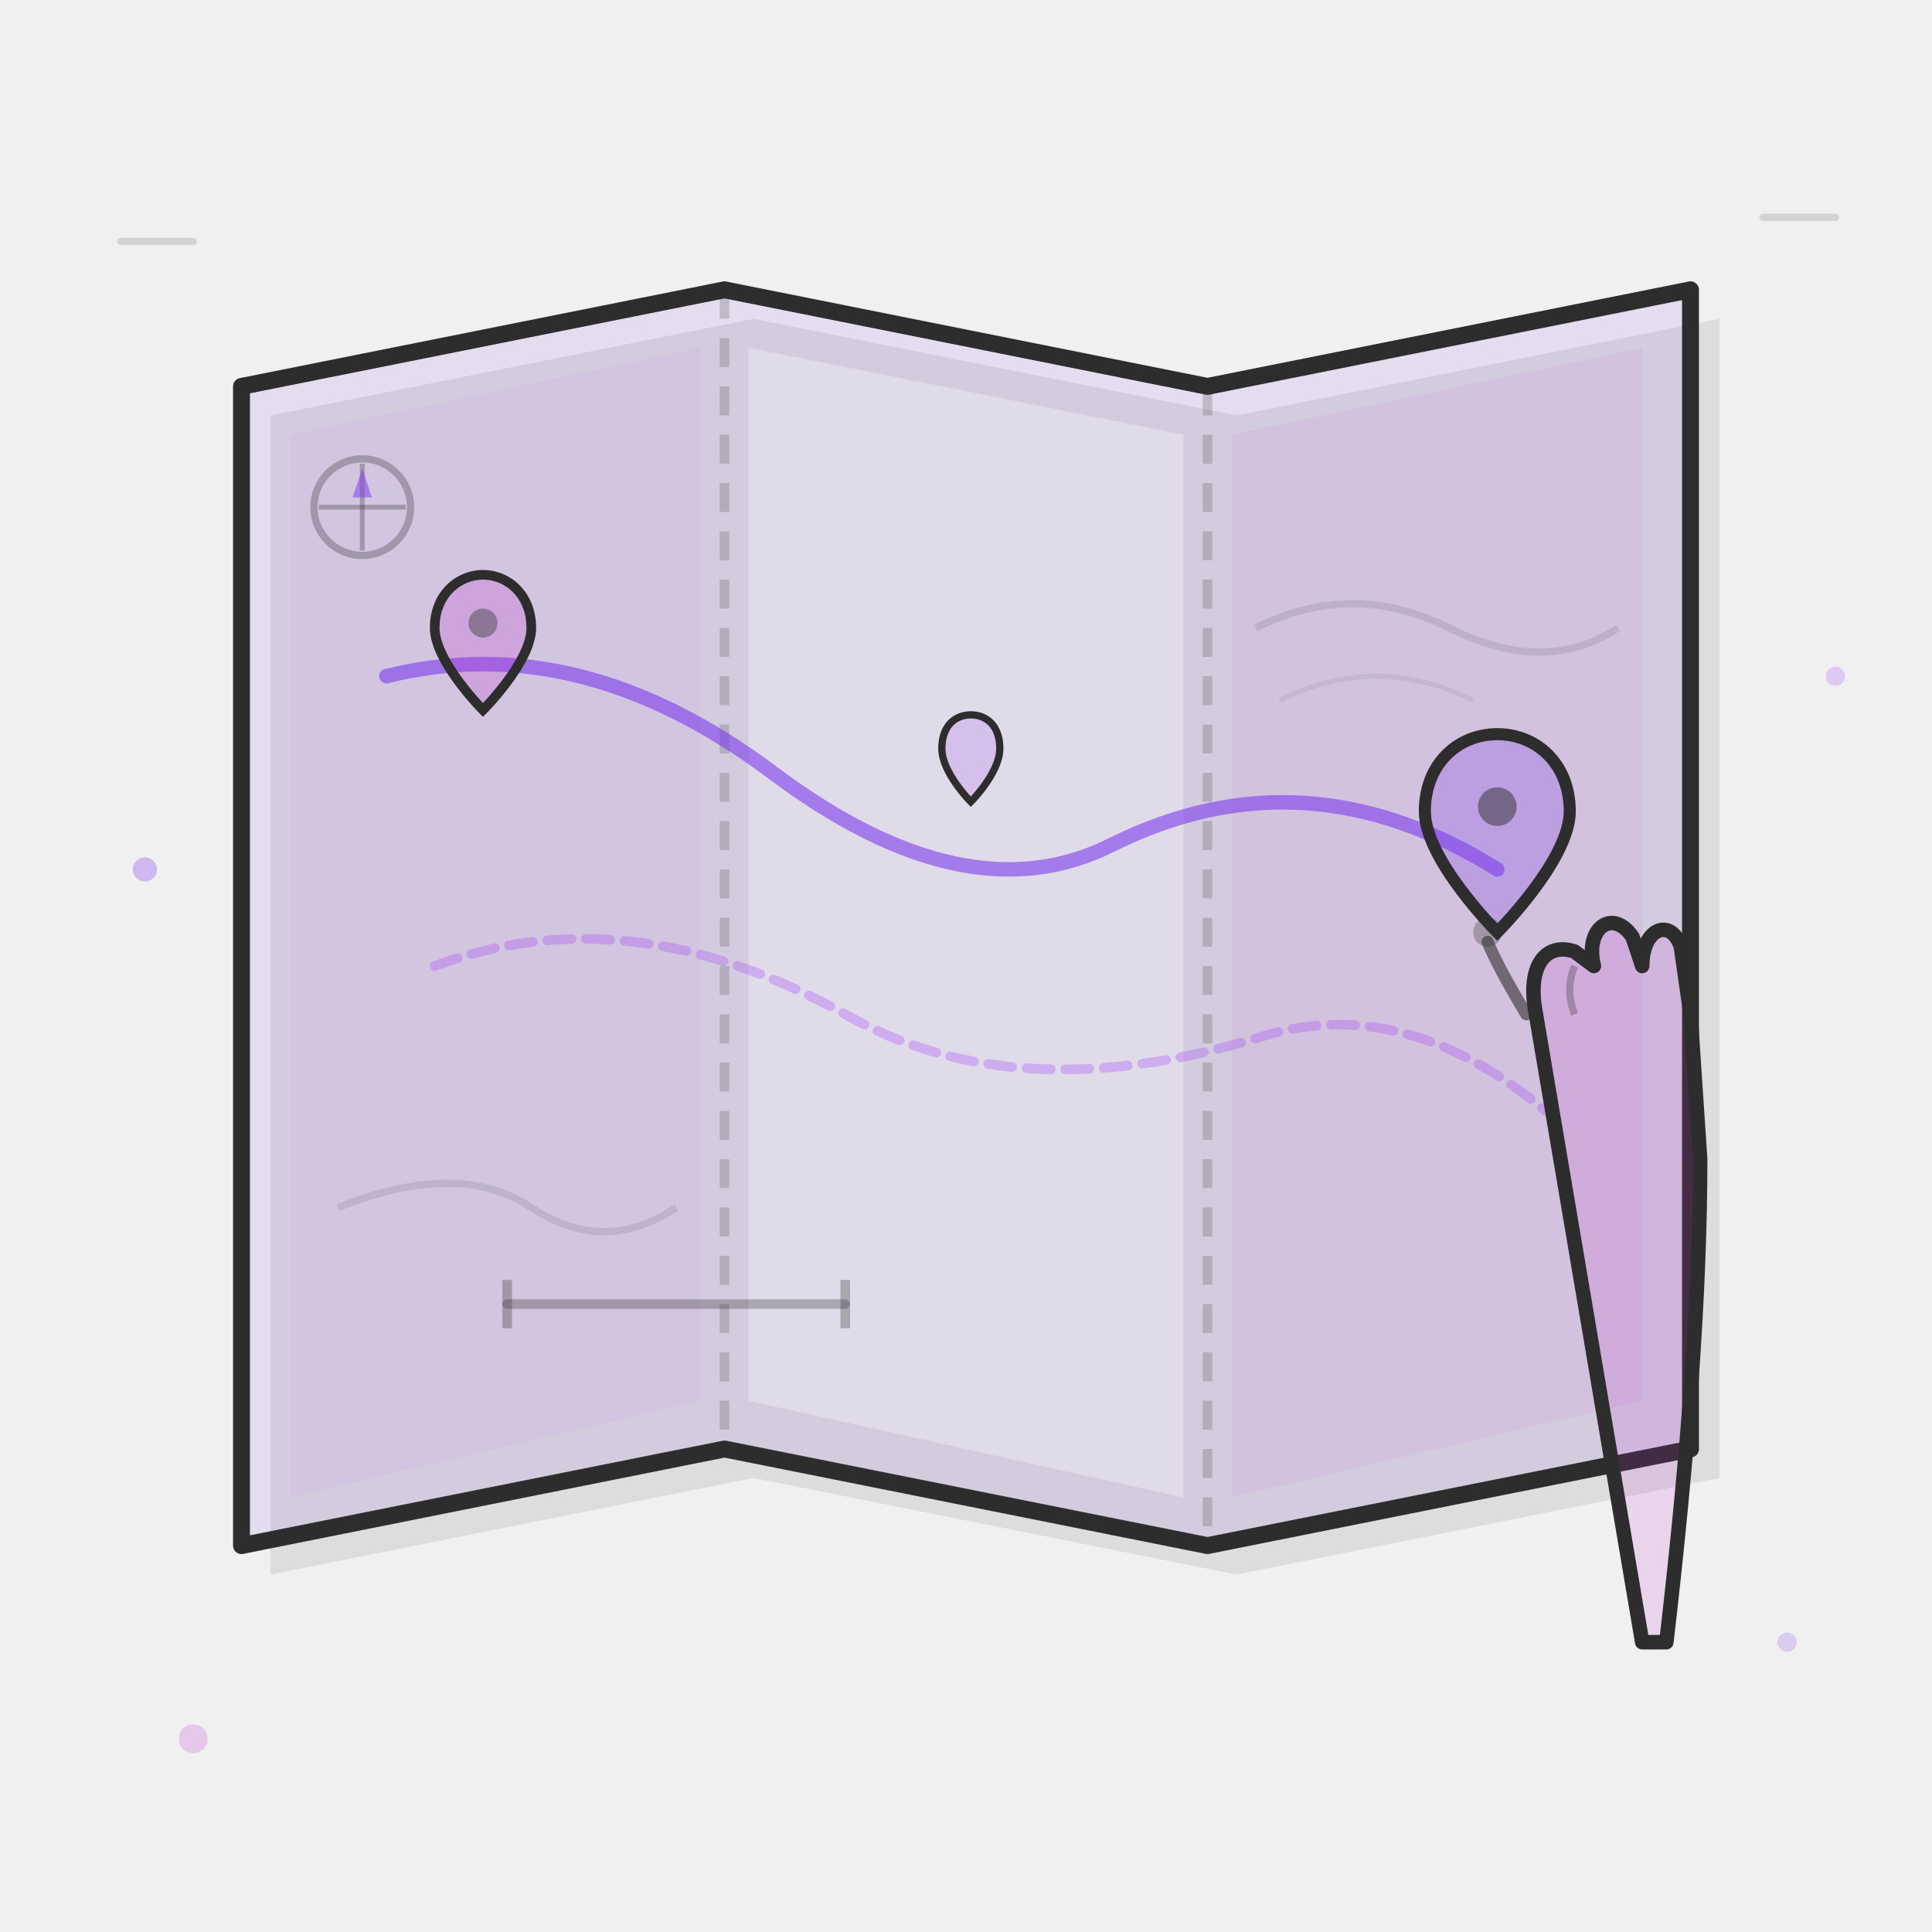
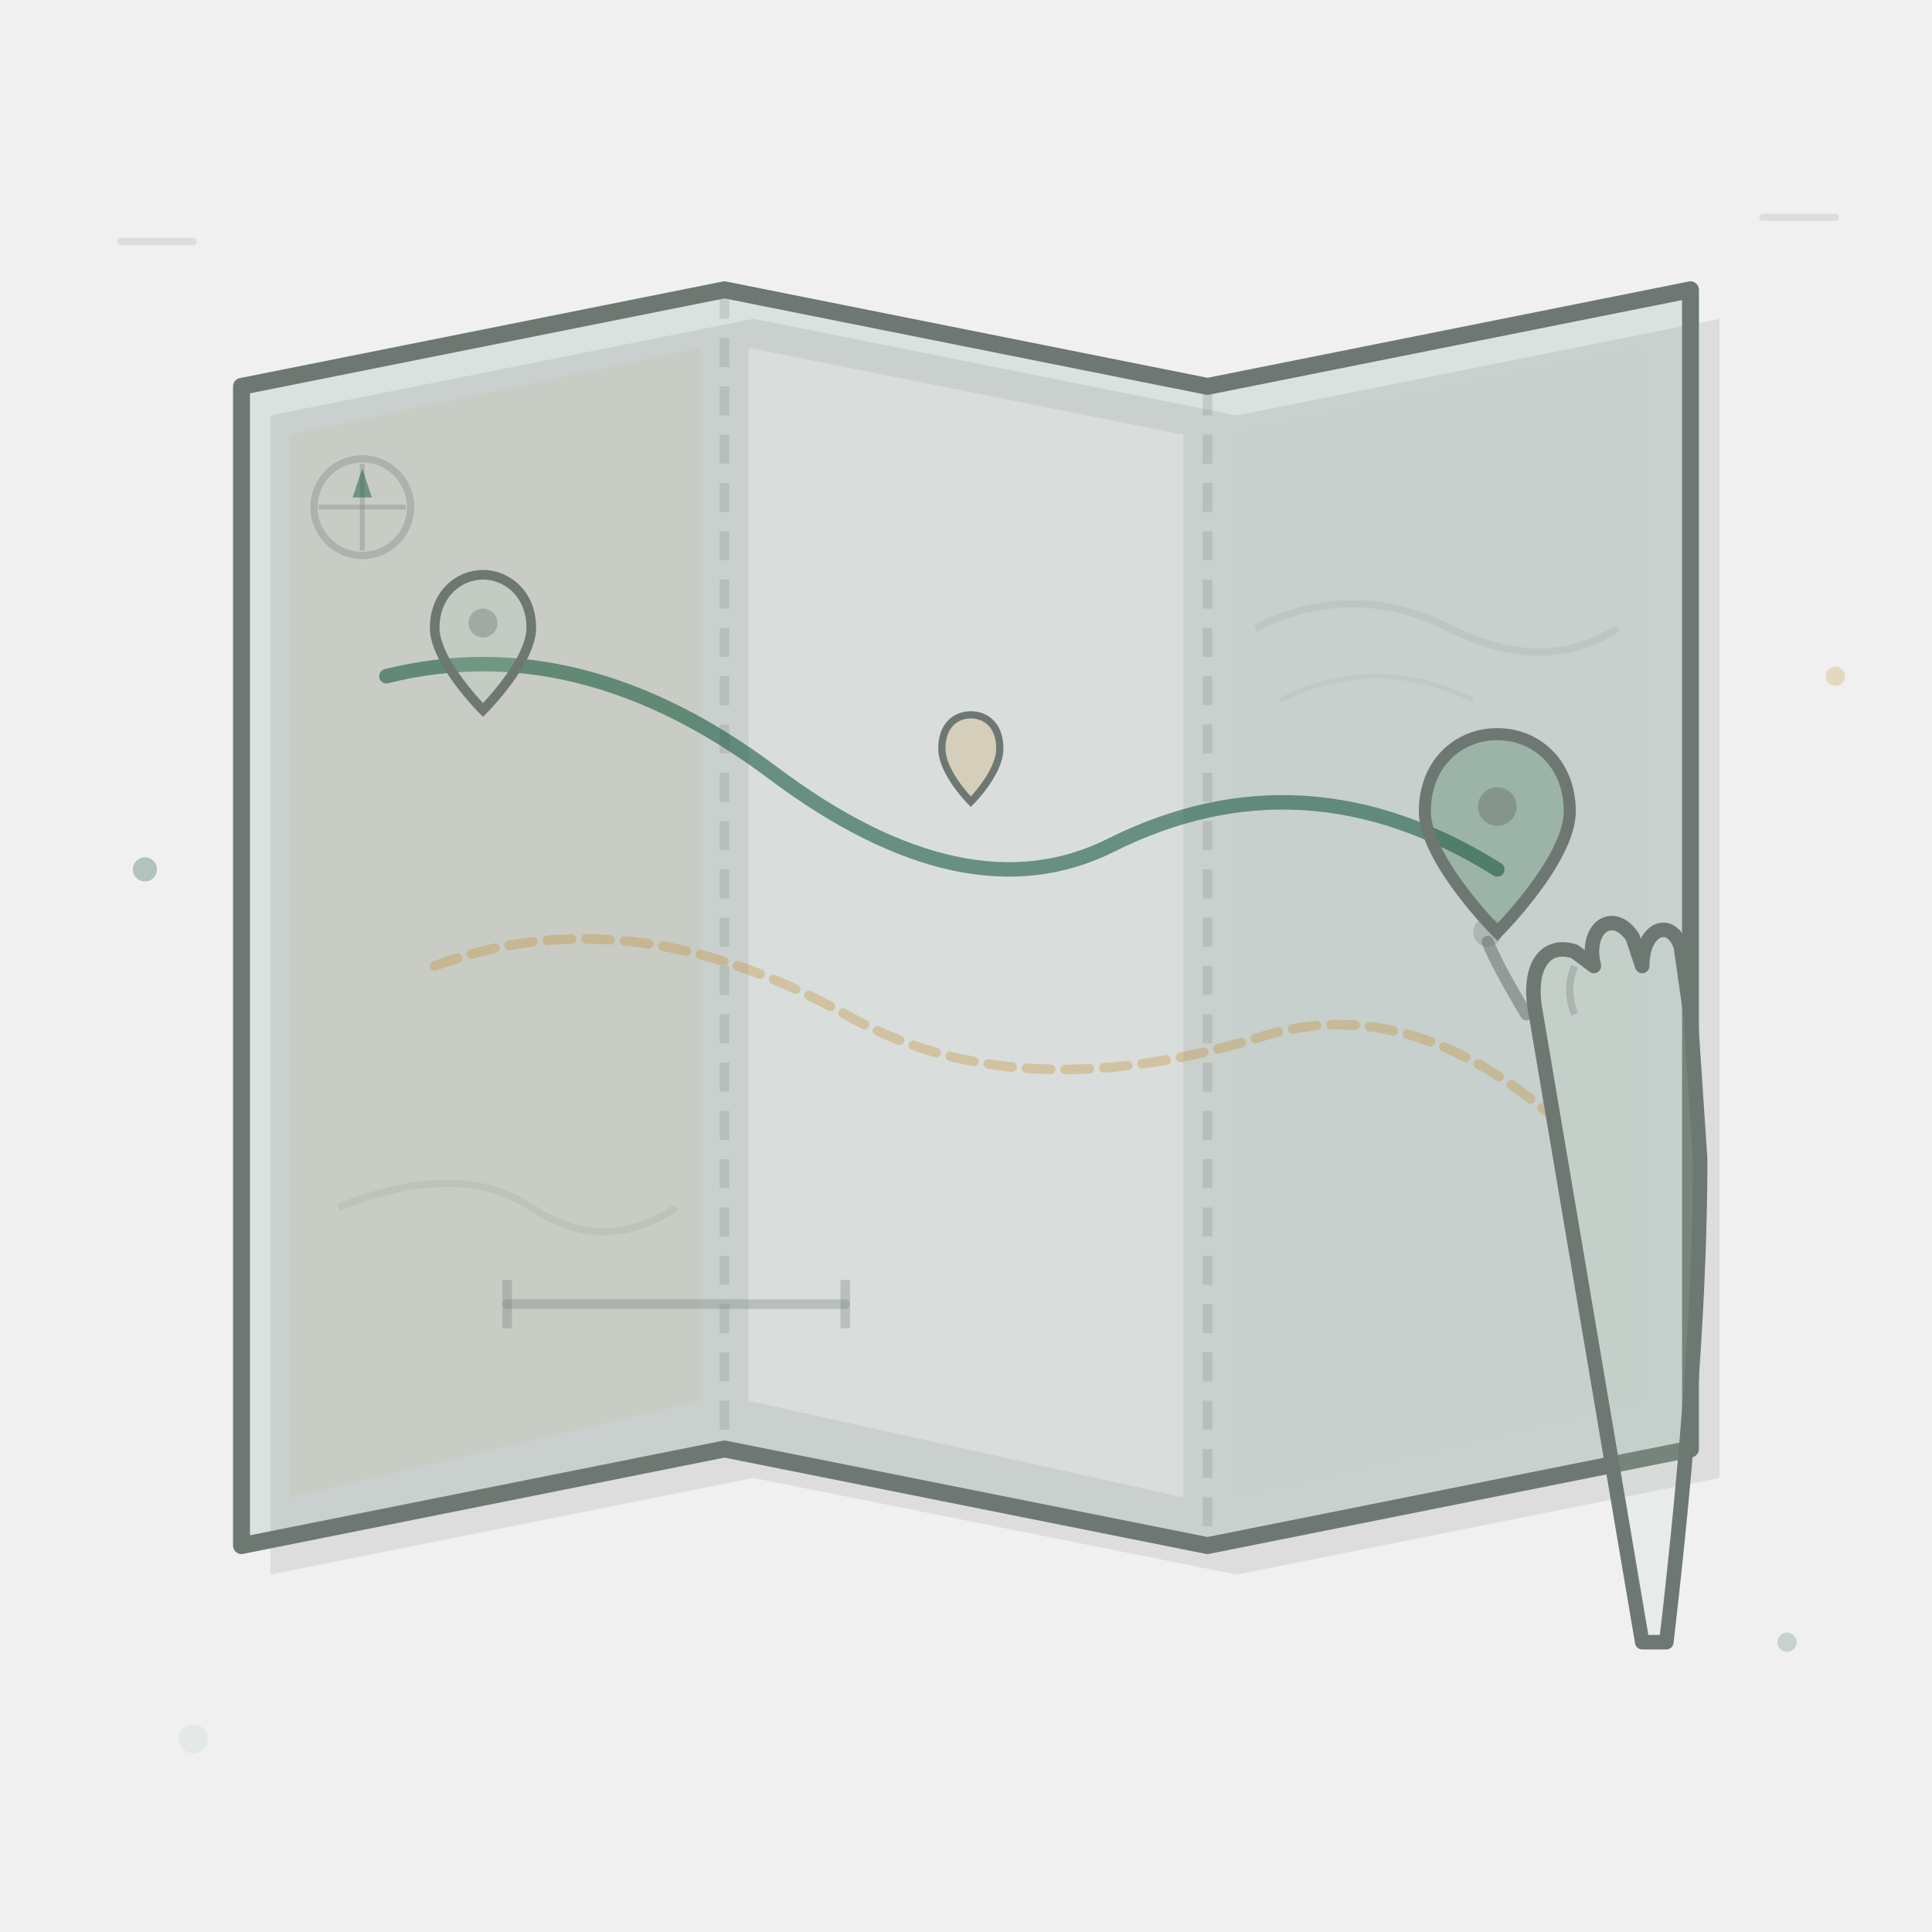
<svg xmlns="http://www.w3.org/2000/svg" viewBox="0 0 400 400" fill="none">
  <path d="M53,83 L153,63 L253,83 L353,63 L353,303 L253,323 L153,303 L53,323 Z" fill="#000" opacity="0.08" transform="translate(3,3)" />
-   <path d="M50,80 L150,60 L250,80 L350,60 L350,300 L250,320 L150,300 L50,320 Z" stroke="#2E2D2D" stroke-width="3.5" fill="#7C3AED" fill-opacity="0.10" stroke-linejoin="round" />
-   <line x1="150" y1="60" x2="150" y2="300" stroke="#2E2D2D" stroke-width="2" opacity="0.2" stroke-dasharray="6,4" />
-   <line x1="250" y1="80" x2="250" y2="320" stroke="#2E2D2D" stroke-width="2" opacity="0.2" stroke-dasharray="6,4" />
-   <path d="M60,90 L145,72 L145,290 L60,310 Z" fill="#A855F7" fill-opacity="0.06" />
+   <path d="M50,80 L150,60 L250,80 L350,60 L350,300 L250,320 L150,300 L50,320 Z" stroke="#6E7872" stroke-width="3.5" fill="#1D5C43" fill-opacity="0.10" stroke-linejoin="round" />
+   <line x1="150" y1="60" x2="150" y2="300" stroke="#6E7872" stroke-width="2" opacity="0.2" stroke-dasharray="6,4" />
+   <line x1="250" y1="80" x2="250" y2="320" stroke="#6E7872" stroke-width="2" opacity="0.2" stroke-dasharray="6,4" />
+   <path d="M60,90 L145,72 L145,290 L60,310 Z" fill="#C39033" fill-opacity="0.06" />
  <path d="M155,72 L245,90 L245,310 L155,290 Z" fill="white" fill-opacity="0.3" />
-   <path d="M255,90 L340,72 L340,290 L255,310 Z" fill="#C026D3" fill-opacity="0.06" />
-   <path d="M80,140 Q120,130 160,160 Q200,190 230,175 Q270,155 310,180" stroke="#7C3AED" stroke-width="3" fill="none" stroke-linecap="round" opacity="0.6" />
-   <path d="M90,200 Q130,185 175,210 Q210,230 260,215 Q290,205 320,230" stroke="#A855F7" stroke-width="2" fill="none" stroke-linecap="round" opacity="0.35" stroke-dasharray="5,3" />
-   <path d="M70,250 Q95,240 110,250 Q125,260 140,250" stroke="#2E2D2D" stroke-width="1.5" fill="none" opacity="0.12" />
-   <path d="M260,130 Q280,120 300,130 Q320,140 335,130" stroke="#2E2D2D" stroke-width="1.5" fill="none" opacity="0.12" />
-   <path d="M265,145 Q285,135 305,145" stroke="#2E2D2D" stroke-width="1" fill="none" opacity="0.08" />
-   <path d="M90,130 C90,123 95,119 100,119 C105,119 110,123 110,130 C110,137 100,147 100,147 C100,147 90,137 90,130 Z" fill="#C026D3" fill-opacity="0.2" stroke="#2E2D2D" stroke-width="2" />
-   <circle cx="100" cy="129" r="3" fill="#2E2D2D" opacity="0.4" />
-   <path d="M295,168 C295,158 302,152 310,152 C318,152 325,158 325,168 C325,178 310,193 310,193 C310,193 295,178 295,168 Z" fill="#7C3AED" fill-opacity="0.25" stroke="#2E2D2D" stroke-width="2.5" />
-   <circle cx="310" cy="167" r="4" fill="#2E2D2D" opacity="0.5" />
-   <path d="M195,155 C195,150 198,148 201,148 C204,148 207,150 207,155 C207,160 201,166 201,166 C201,166 195,160 195,155 Z" fill="#A855F7" fill-opacity="0.2" stroke="#2E2D2D" stroke-width="1.5" />
-   <path d="M340,340 L318,210 C316,200 320,195 326,197 L330,200 C328,192 334,188 338,194 L340,200 C340,192 346,190 348,196 L350,210 L352,240 Q352,280 345,340 Z" stroke="#2E2D2D" stroke-width="3" fill="#C026D3" fill-opacity="0.14" stroke-linejoin="round" />
-   <path d="M326,210 Q324,205 326,200" stroke="#2E2D2D" stroke-width="1.5" fill="none" opacity="0.3" />
-   <path d="M316,210 Q310,200 308,195" stroke="#2E2D2D" stroke-width="2.5" fill="none" stroke-linecap="round" opacity="0.6" />
-   <circle cx="308" cy="193" r="3" fill="#2E2D2D" opacity="0.3" />
-   <circle cx="75" cy="105" r="10" stroke="#2E2D2D" stroke-width="1.5" fill="none" opacity="0.3" />
-   <line x1="75" y1="96" x2="75" y2="114" stroke="#2E2D2D" stroke-width="1" opacity="0.3" />
-   <line x1="66" y1="105" x2="84" y2="105" stroke="#2E2D2D" stroke-width="1" opacity="0.3" />
-   <polygon points="75,97 73,103 77,103" fill="#7C3AED" opacity="0.5" />
-   <line x1="105" y1="270" x2="175" y2="270" stroke="#2E2D2D" stroke-width="2" stroke-linecap="round" opacity="0.3" />
-   <line x1="105" y1="265" x2="105" y2="275" stroke="#2E2D2D" stroke-width="2" opacity="0.3" />
-   <line x1="175" y1="265" x2="175" y2="275" stroke="#2E2D2D" stroke-width="2" opacity="0.3" />
-   <circle cx="30" cy="180" r="2.5" fill="#7C3AED" opacity="0.3" />
-   <circle cx="380" cy="140" r="2" fill="#A855F7" opacity="0.25" />
-   <circle cx="40" cy="360" r="3" fill="#C026D3" opacity="0.2" />
-   <circle cx="370" cy="340" r="2" fill="#7C3AED" opacity="0.2" />
-   <line x1="25" y1="50" x2="40" y2="50" stroke="#2E2D2D" stroke-width="1.5" stroke-linecap="round" opacity="0.15" />
-   <line x1="365" y1="45" x2="380" y2="45" stroke="#2E2D2D" stroke-width="1.5" stroke-linecap="round" opacity="0.15" />
+   <path d="M255,90 L340,72 L340,290 L255,310 Z" fill="#AFCDBB" fill-opacity="0.06" />
+   <path d="M80,140 Q120,130 160,160 Q200,190 230,175 Q270,155 310,180" stroke="#1D5C43" stroke-width="3" fill="none" stroke-linecap="round" opacity="0.6" />
+   <path d="M90,200 Q130,185 175,210 Q210,230 260,215 Q290,205 320,230" stroke="#C39033" stroke-width="2" fill="none" stroke-linecap="round" opacity="0.35" stroke-dasharray="5,3" />
+   <path d="M70,250 Q95,240 110,250 Q125,260 140,250" stroke="#6E7872" stroke-width="1.5" fill="none" opacity="0.12" />
+   <path d="M260,130 Q280,120 300,130 Q320,140 335,130" stroke="#6E7872" stroke-width="1.5" fill="none" opacity="0.12" />
+   <path d="M265,145 Q285,135 305,145" stroke="#6E7872" stroke-width="1" fill="none" opacity="0.08" />
+   <path d="M90,130 C90,123 95,119 100,119 C105,119 110,123 110,130 C110,137 100,147 100,147 C100,147 90,137 90,130 Z" fill="#AFCDBB" fill-opacity="0.2" stroke="#6E7872" stroke-width="2" />
+   <circle cx="100" cy="129" r="3" fill="#6E7872" opacity="0.4" />
+   <path d="M295,168 C295,158 302,152 310,152 C318,152 325,158 325,168 C325,178 310,193 310,193 C310,193 295,178 295,168 Z" fill="#1D5C43" fill-opacity="0.25" stroke="#6E7872" stroke-width="2.5" />
+   <circle cx="310" cy="167" r="4" fill="#6E7872" opacity="0.5" />
+   <path d="M195,155 C195,150 198,148 201,148 C204,148 207,150 207,155 C207,160 201,166 201,166 C201,166 195,160 195,155 Z" fill="#C39033" fill-opacity="0.2" stroke="#6E7872" stroke-width="1.5" />
+   <path d="M340,340 L318,210 C316,200 320,195 326,197 L330,200 C328,192 334,188 338,194 L340,200 C340,192 346,190 348,196 L350,210 L352,240 Q352,280 345,340 Z" stroke="#6E7872" stroke-width="3" fill="#AFCDBB" fill-opacity="0.14" stroke-linejoin="round" />
+   <path d="M326,210 Q324,205 326,200" stroke="#6E7872" stroke-width="1.5" fill="none" opacity="0.3" />
+   <path d="M316,210 Q310,200 308,195" stroke="#6E7872" stroke-width="2.5" fill="none" stroke-linecap="round" opacity="0.6" />
+   <circle cx="308" cy="193" r="3" fill="#6E7872" opacity="0.3" />
+   <circle cx="75" cy="105" r="10" stroke="#6E7872" stroke-width="1.5" fill="none" opacity="0.3" />
+   <line x1="75" y1="96" x2="75" y2="114" stroke="#6E7872" stroke-width="1" opacity="0.3" />
+   <line x1="66" y1="105" x2="84" y2="105" stroke="#6E7872" stroke-width="1" opacity="0.3" />
+   <polygon points="75,97 73,103 77,103" fill="#1D5C43" opacity="0.5" />
+   <line x1="105" y1="270" x2="175" y2="270" stroke="#6E7872" stroke-width="2" stroke-linecap="round" opacity="0.3" />
+   <line x1="105" y1="265" x2="105" y2="275" stroke="#6E7872" stroke-width="2" opacity="0.3" />
+   <line x1="175" y1="265" x2="175" y2="275" stroke="#6E7872" stroke-width="2" opacity="0.3" />
+   <circle cx="30" cy="180" r="2.5" fill="#1D5C43" opacity="0.3" />
+   <circle cx="380" cy="140" r="2" fill="#C39033" opacity="0.25" />
+   <circle cx="40" cy="360" r="3" fill="#AFCDBB" opacity="0.2" />
+   <circle cx="370" cy="340" r="2" fill="#1D5C43" opacity="0.2" />
+   <line x1="25" y1="50" x2="40" y2="50" stroke="#6E7872" stroke-width="1.5" stroke-linecap="round" opacity="0.15" />
+   <line x1="365" y1="45" x2="380" y2="45" stroke="#6E7872" stroke-width="1.5" stroke-linecap="round" opacity="0.15" />
</svg>
